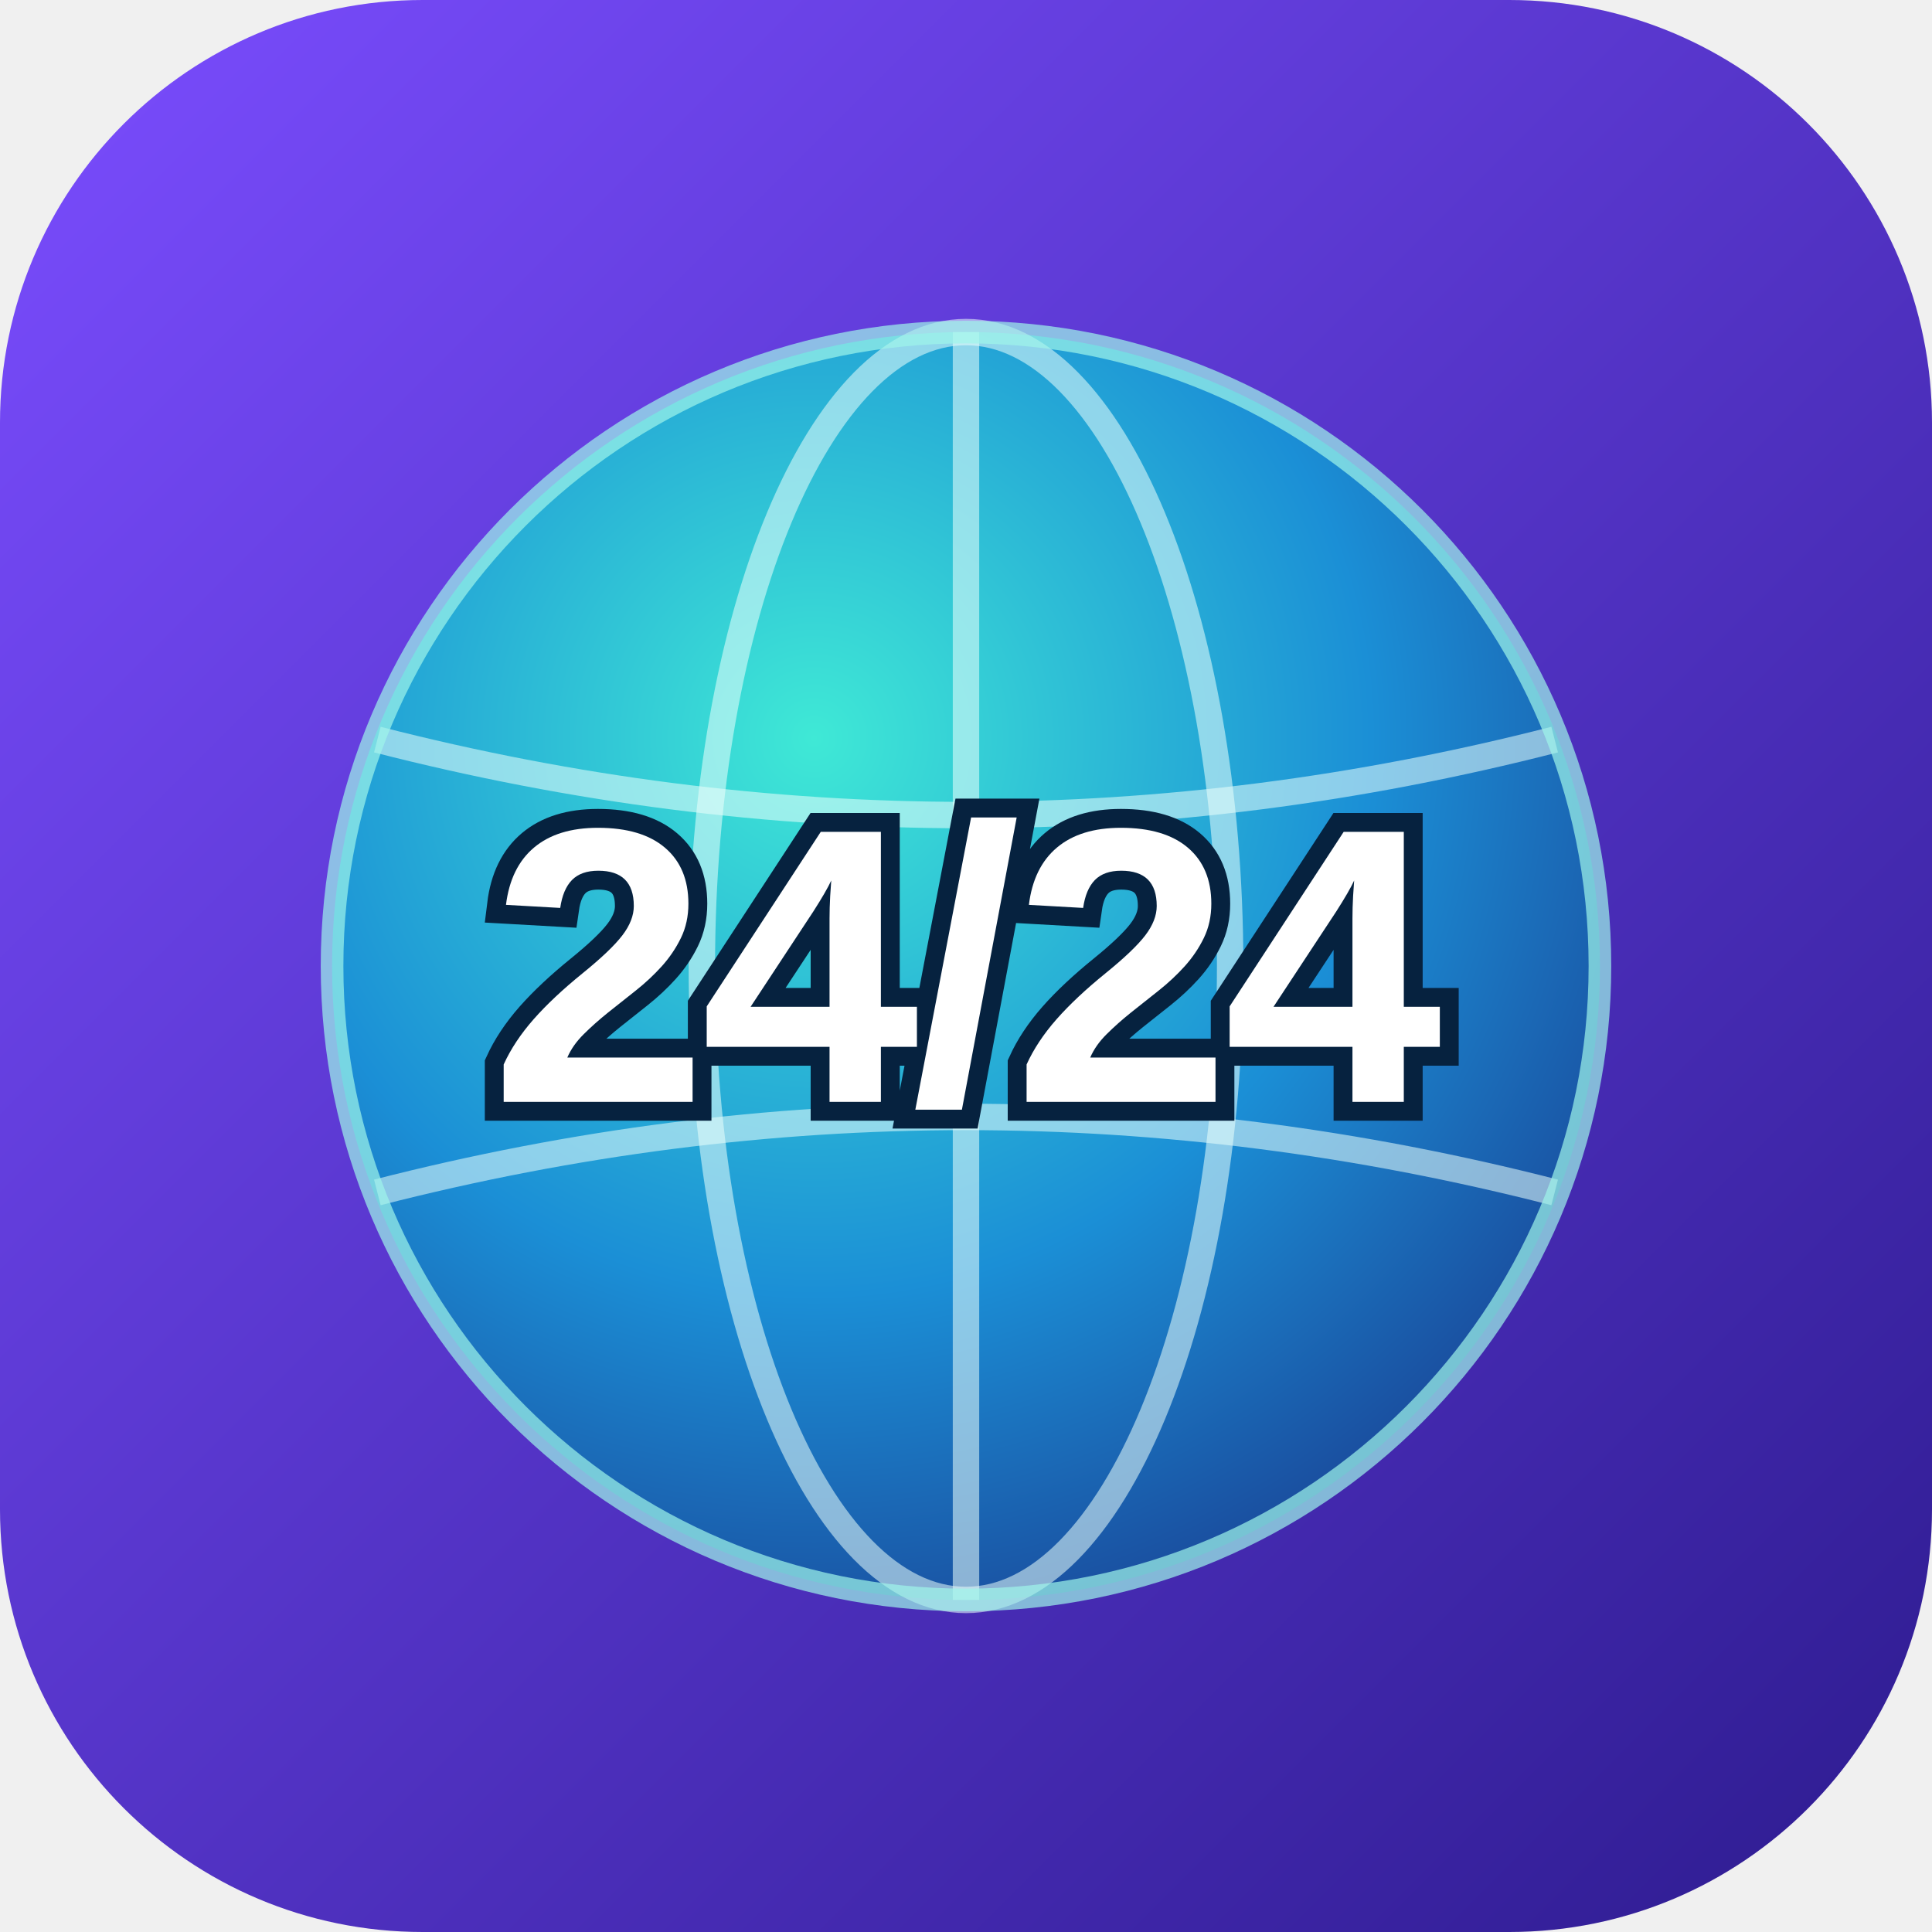
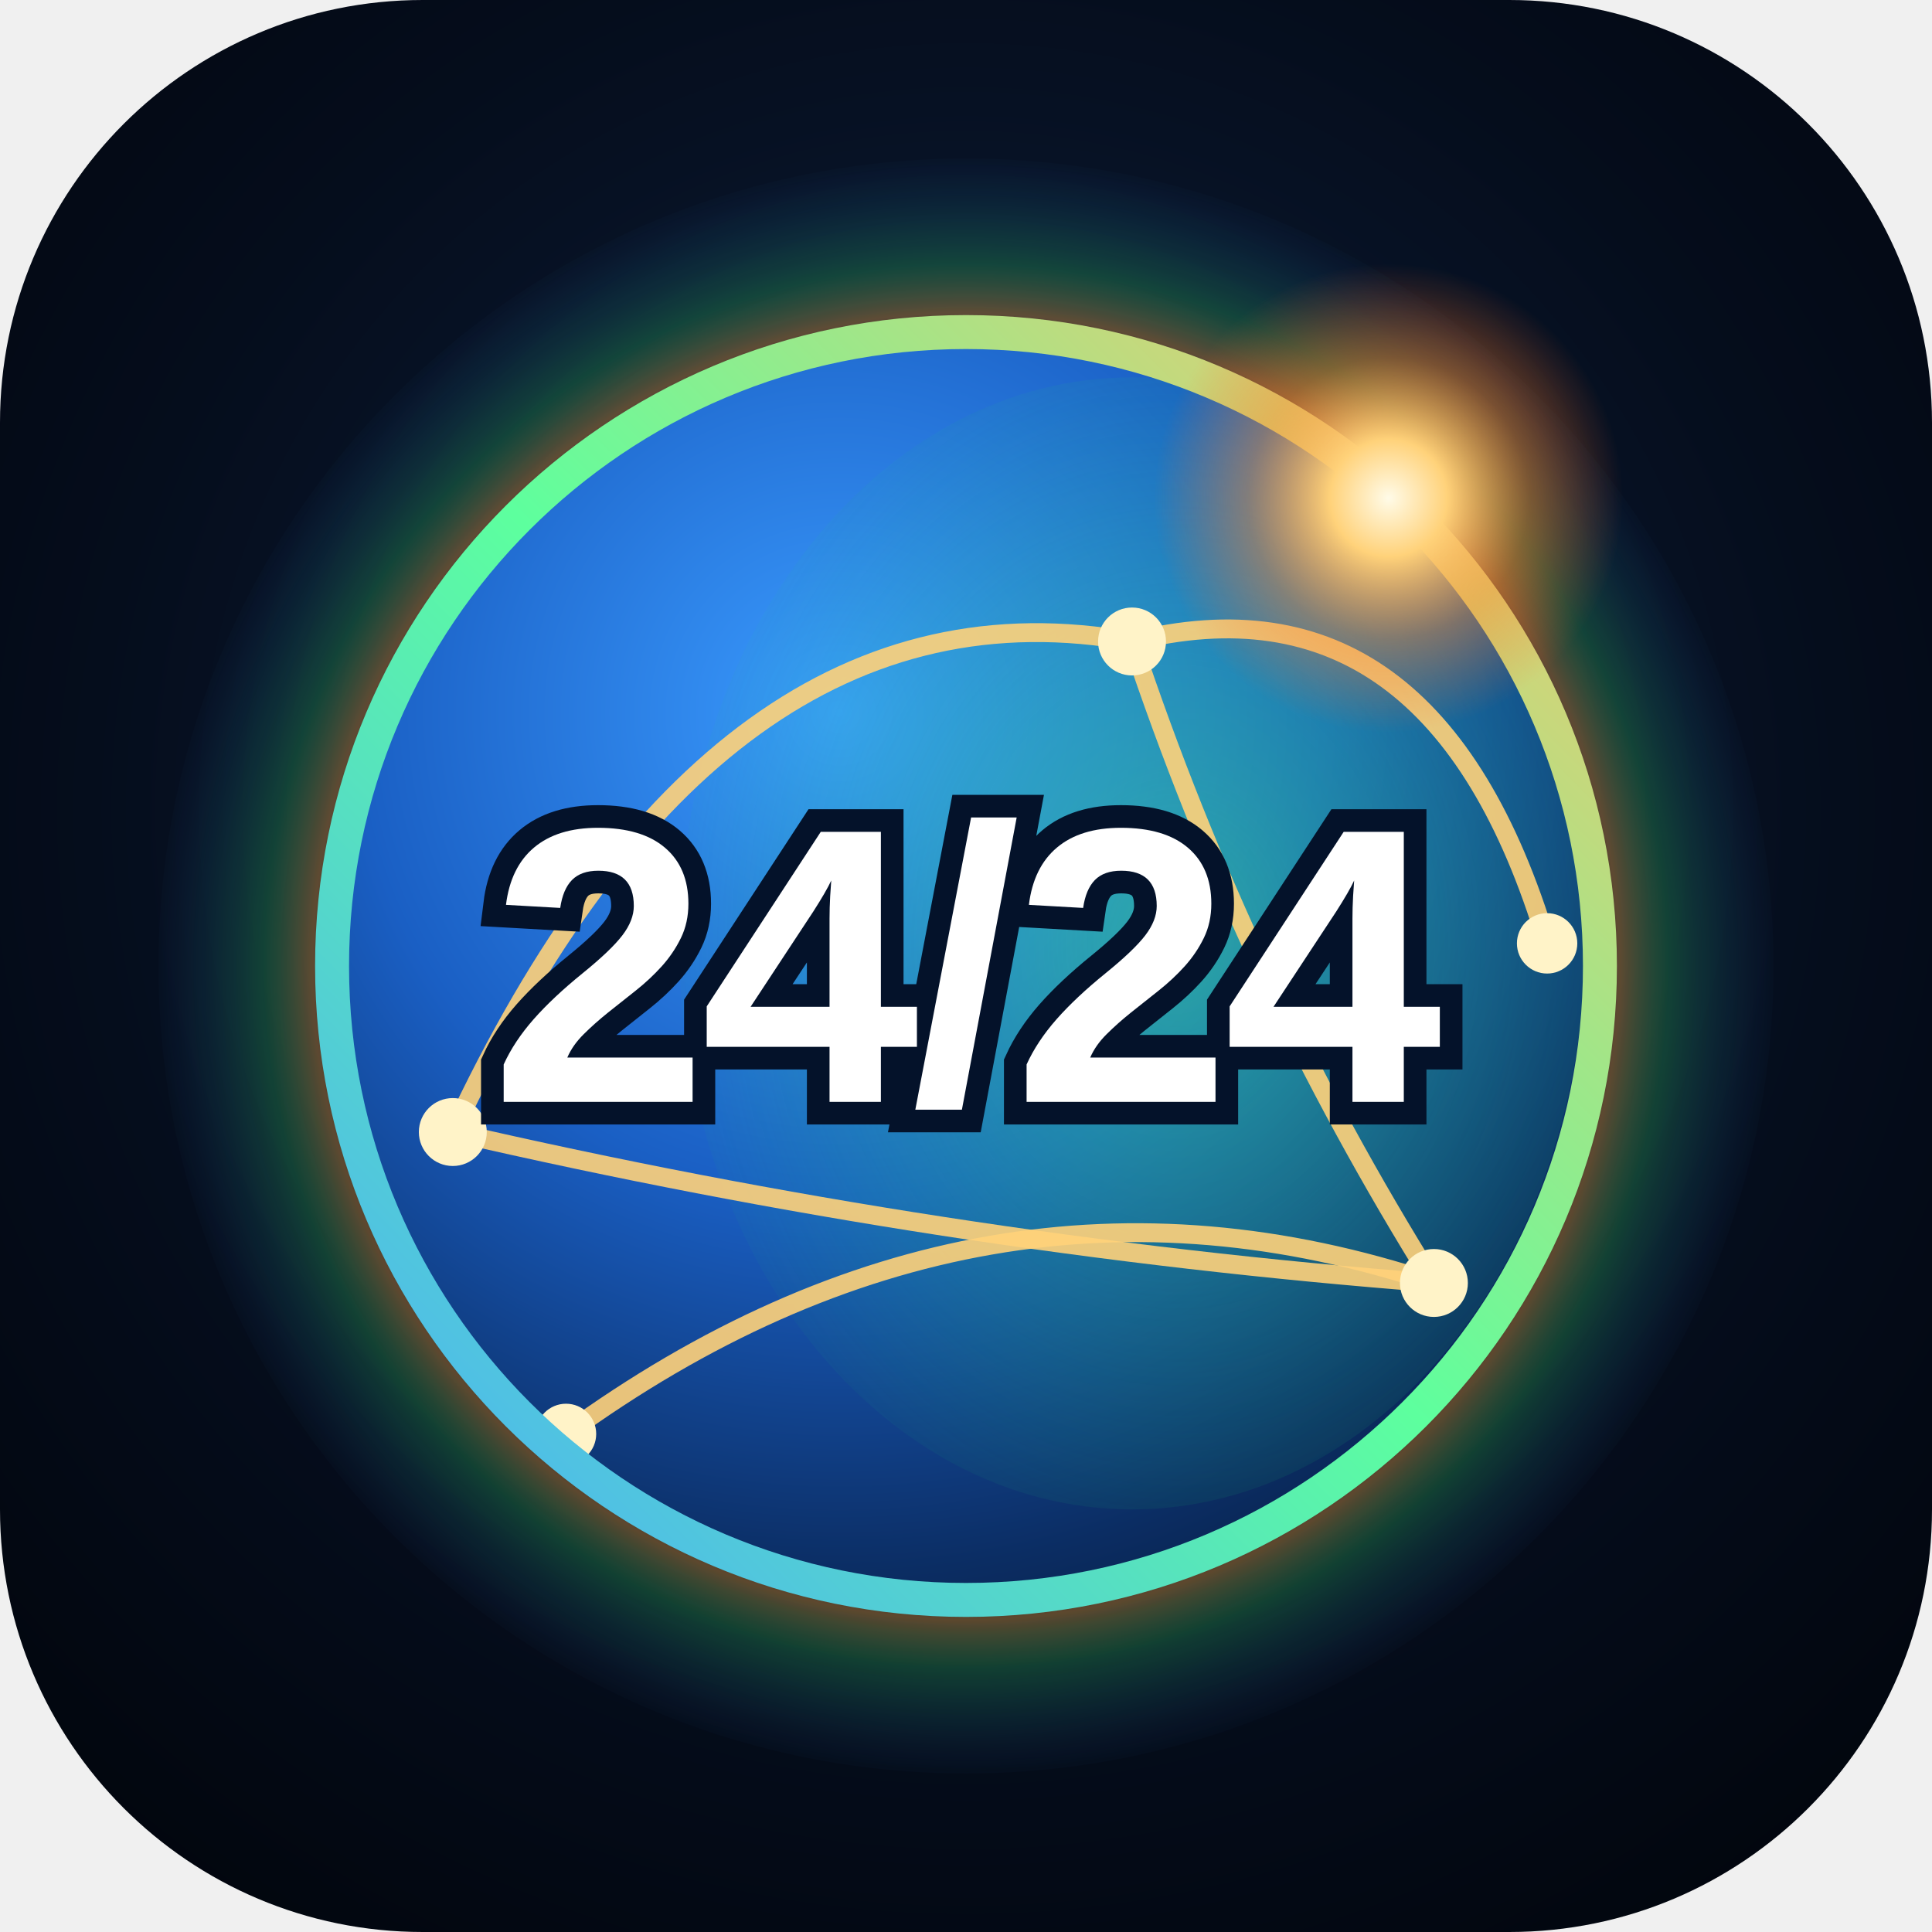
<svg xmlns="http://www.w3.org/2000/svg" viewBox="0 0 512 512" role="img" aria-label="24/24 ONE WORLD">
  <defs>
-     <linearGradient id="ow-bg" x1="0" y1="0" x2="1" y2="1">
-       <stop offset="0" stop-color="#7b4dff" />
-       <stop offset="1" stop-color="#2d1b8f" />
+     <radialGradient id="ow-bg" cx=".5" cy=".42" r=".75">
+       <stop offset="0" stop-color="#0c2140" />
+       <stop offset=".6" stop-color="#050d1c" />
+       <stop offset="1" stop-color="#01040a" />
+     </radialGradient>
+     <radialGradient id="ow-halo" cx=".5" cy=".5" r=".5">
+       <stop offset=".72" stop-color="#ffb04a" stop-opacity="0" />
+       <stop offset=".8" stop-color="#ffb04a" stop-opacity=".35" />
+       <stop offset=".86" stop-color="#3cf27a" stop-opacity=".22" />
+       <stop offset="1" stop-color="#2a7bff" stop-opacity="0" />
+     </radialGradient>
+     <radialGradient id="ow-globe" cx=".4" cy=".3" r=".85">
+       <stop offset="0" stop-color="#3a9bff" />
+       <stop offset=".45" stop-color="#1a5fc4" />
+       <stop offset=".8" stop-color="#0b2d63" />
+       <stop offset="1" stop-color="#061633" />
+     </radialGradient>
+     <radialGradient id="ow-land" cx=".55" cy=".5" r=".6">
+       <stop offset="0" stop-color="#3cf27a" stop-opacity=".45" />
+       <stop offset="1" stop-color="#14c96a" stop-opacity="0" />
+     </radialGradient>
+     <linearGradient id="ow-rim" x1="0" y1="1" x2="1" y2="0">
+       <stop offset="0" stop-color="#4aa8ff" />
+       <stop offset=".5" stop-color="#5dff9e" />
+       <stop offset="1" stop-color="#ffc36a" />
    </linearGradient>
-     <radialGradient id="ow-globe" cx=".38" cy=".32" r=".8">
-       <stop offset="0" stop-color="#3fe9d6" />
-       <stop offset=".55" stop-color="#1b8fd6" />
-       <stop offset="1" stop-color="#1a3b8f" />
+     <radialGradient id="ow-sun" cx=".5" cy=".5" r=".5">
+       <stop offset="0" stop-color="#fffbe8" />
+       <stop offset=".25" stop-color="#ffd27a" />
+       <stop offset=".6" stop-color="#ff8a2e" stop-opacity=".45" />
+       <stop offset="1" stop-color="#ff6a20" stop-opacity="0" />
    </radialGradient>
+     <clipPath id="ow-clip">
+       <circle cx="256" cy="256" r="168" />
+     </clipPath>
  </defs>
  <rect width="512" height="512" rx="112" fill="url(#ow-bg)" />
+   <circle cx="256" cy="256" r="214" fill="url(#ow-halo)" />
  <circle cx="256" cy="256" r="168" fill="url(#ow-globe)" />
-   <g fill="none" stroke="#e9fffb" stroke-opacity=".55" stroke-width="7">
-     <ellipse cx="256" cy="256" rx="70" ry="168" />
-     <line x1="256" y1="88" x2="256" y2="424" />
-     <path d="M100 196 Q256 236 412 196" />
-     <path d="M100 316 Q256 276 412 316" />
+   <g clip-path="url(#ow-clip)">
+     <ellipse cx="300" cy="250" rx="120" ry="150" fill="url(#ow-land)" />
+     <g fill="none" stroke="#ffd27a" stroke-width="5" stroke-linecap="round" stroke-opacity=".9">
+       <path d="M120 300 Q190 150 300 170" />
+       <path d="M300 170 Q380 150 410 250" />
+       <path d="M150 380 Q260 300 380 340" />
+       <path d="M120 300 Q250 330 380 340" />
+       <path d="M300 170 Q330 260 380 340" />
+     </g>
+     <g fill="#fff3c8">
+       <circle cx="120" cy="300" r="9" />
+       <circle cx="300" cy="170" r="9" />
+       <circle cx="410" cy="250" r="8" />
+       <circle cx="150" cy="380" r="8" />
+       <circle cx="380" cy="340" r="9" />
+     </g>
  </g>
-   <circle cx="256" cy="256" r="168" fill="none" stroke="#9ff5ea" stroke-opacity=".7" stroke-width="6" />
-   <text x="256" y="292" text-anchor="middle" font-family="Arial, Helvetica, sans-serif" font-weight="800" font-size="104" fill="#ffffff" stroke="#06223f" stroke-width="10" paint-order="stroke" letter-spacing="-2">24/24</text>
+   <circle cx="256" cy="256" r="168" fill="none" stroke="url(#ow-rim)" stroke-width="9" />
+   <circle cx="368" cy="132" r="62" fill="url(#ow-sun)" />
+   <text x="256" y="292" text-anchor="middle" font-family="Arial, Helvetica, sans-serif" font-weight="800" font-size="104" fill="#ffffff" stroke="#04122a" stroke-width="12" paint-order="stroke" letter-spacing="-2">24/24</text>
</svg>
